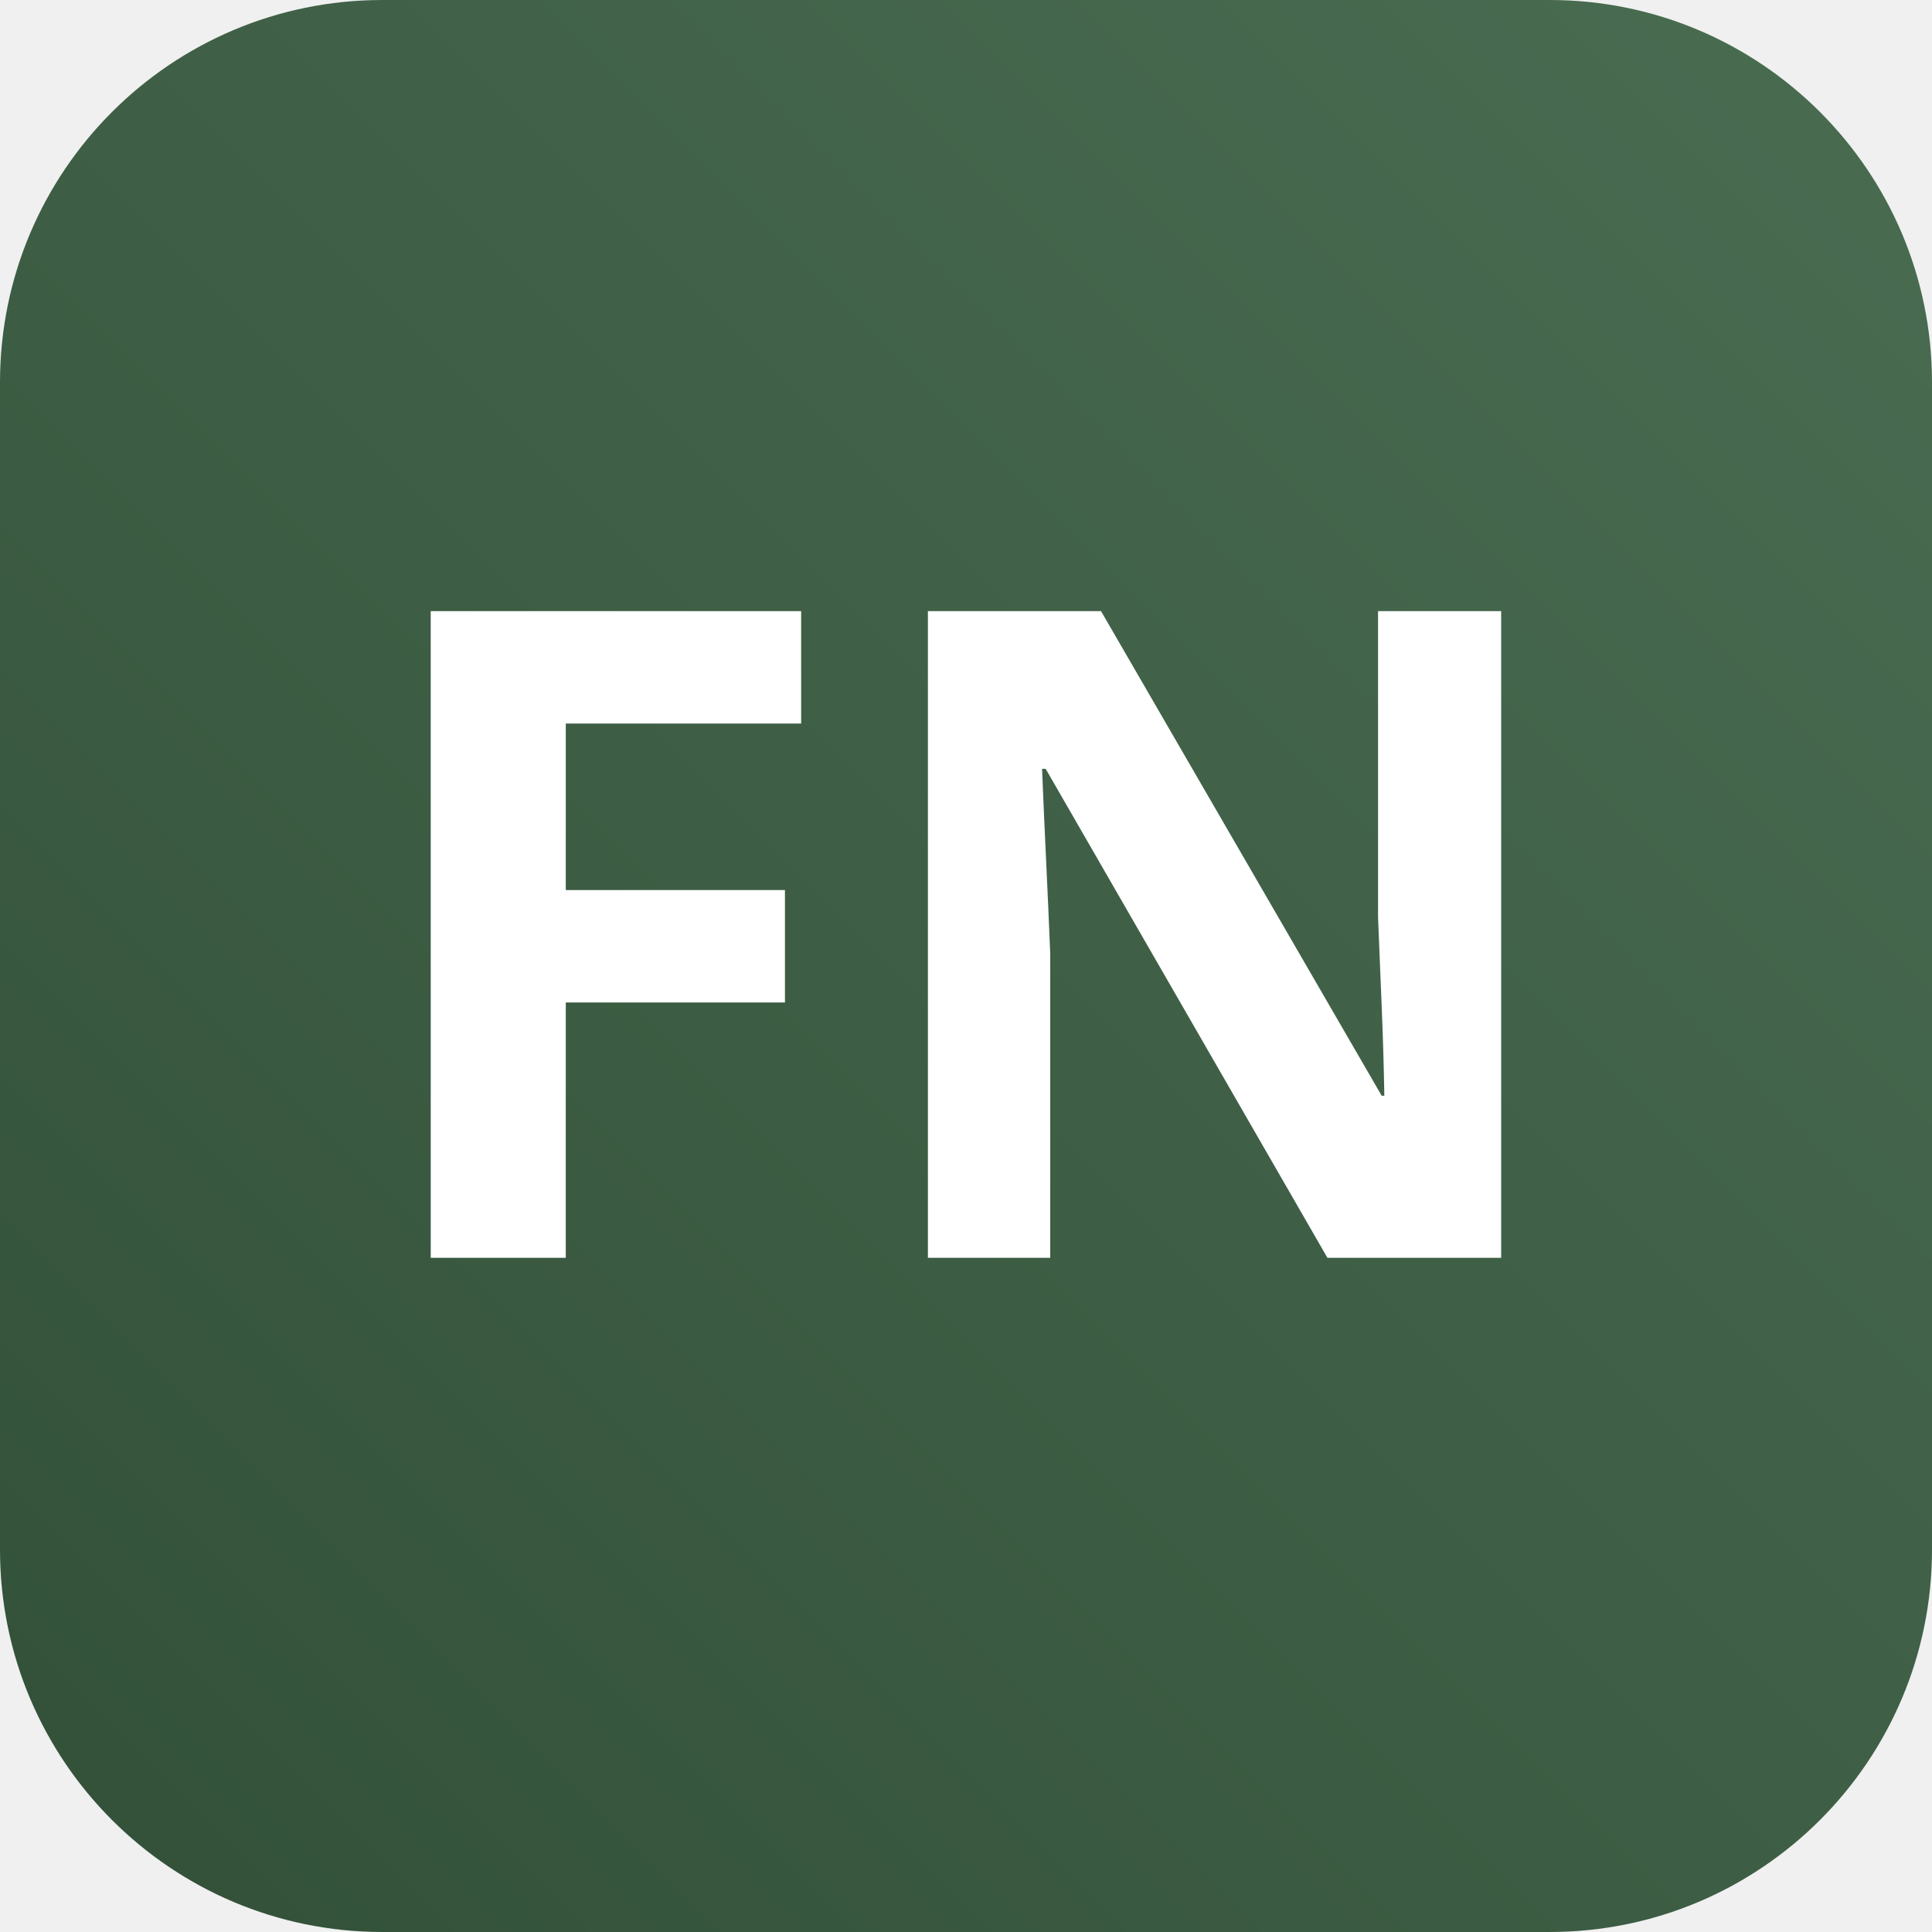
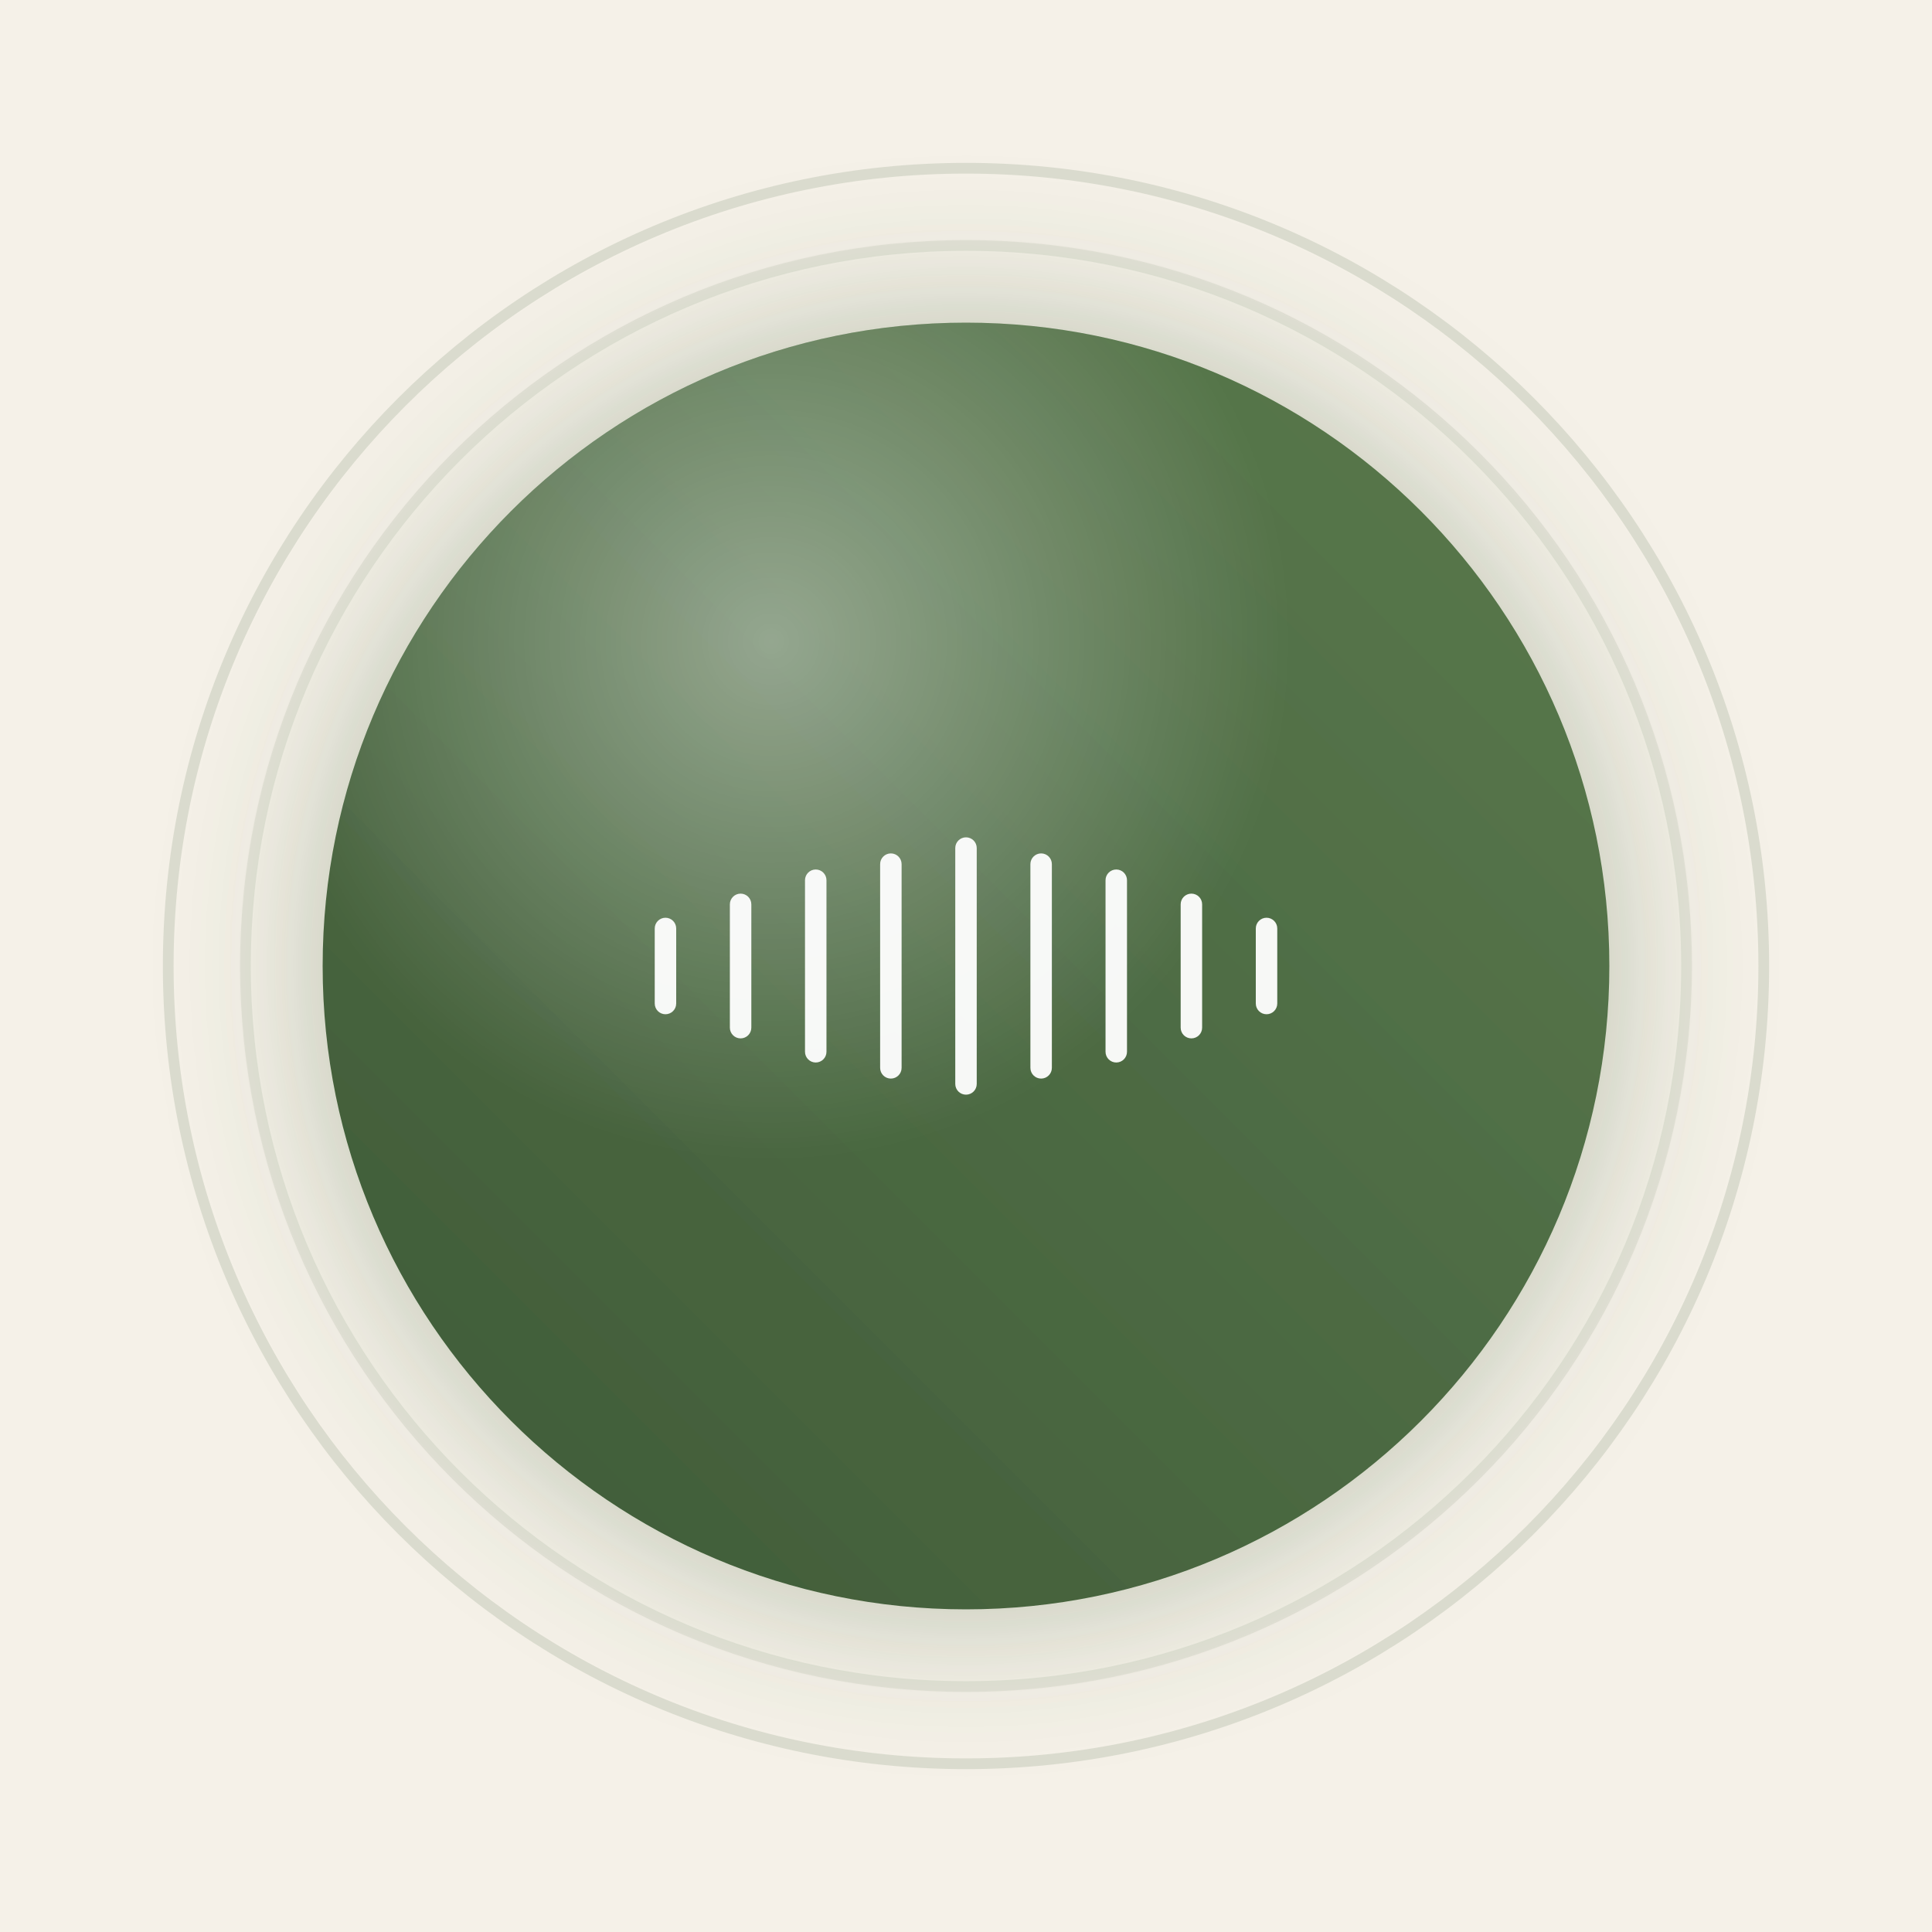
- <svg xmlns="http://www.w3.org/2000/svg" viewBox="0 0 192 192">
+ <svg xmlns="http://www.w3.org/2000/svg" viewBox="0 0 180 180" width="180" height="180">
  <defs>
-     <linearGradient id="pwaGrad" x1="0%" y1="100%" x2="100%" y2="0%">
-       <stop offset="0%" stop-color="#325038" />
-       <stop offset="100%" stop-color="#4a6d52" />
+     <linearGradient id="orbGradient" x1="0%" y1="100%" x2="100%" y2="0%">
+       <stop offset="0%" stop-color="#3d5a35" />
+       <stop offset="40%" stop-color="#4a6741" />
+       <stop offset="100%" stop-color="#5a7a4d" />
    </linearGradient>
+     <radialGradient id="orbHighlight" cx="35%" cy="25%" r="40%">
+       <stop offset="0%" stop-color="rgba(255,255,255,0.4)" />
+       <stop offset="100%" stop-color="rgba(255,255,255,0)" />
+     </radialGradient>
+     <filter id="orbGlow" x="-50%" y="-50%" width="200%" height="200%">
+       <feGaussianBlur stdDeviation="7.2" result="blur" />
+       <feFlood flood-color="#4a6741" flood-opacity="0.35" />
+       <feComposite in2="blur" operator="in" />
+       <feMerge>
+         <feMergeNode />
+         <feMergeNode in="SourceGraphic" />
+       </feMerge>
+     </filter>
  </defs>
-   <rect width="192" height="192" rx="38" fill="url(#pwaGrad)" />
-   <text x="96" y="125" font-family="'Plus Jakarta Sans', system-ui, sans-serif" font-size="90" font-weight="800" fill="white" text-anchor="middle">FN</text>
+   <rect width="180" height="180" rx="0" fill="#F5F1E8" />
+   <circle cx="90" cy="90" r="74.326" fill="none" stroke="#4a6741" stroke-width="1" opacity="0.15" />
+   <circle cx="90" cy="90" r="67.133" fill="none" stroke="#4a6741" stroke-width="1" opacity="0.1" />
+   <circle cx="90" cy="90" r="59.94" fill="url(#orbGradient)" filter="url(#orbGlow)" />
+   <circle cx="90" cy="90" r="59.94" fill="url(#orbHighlight)" />
+   <g>
+     <rect x="61" y="85.504" width="2" height="8.991" rx="1" fill="rgba(255,255,255,0.95)" />
+     <rect x="68" y="83.257" width="2" height="13.487" rx="1" fill="rgba(255,255,255,0.95)" />
+     <rect x="75" y="81.009" width="2" height="17.982" rx="1" fill="rgba(255,255,255,0.95)" />
+     <rect x="82" y="79.51" width="2" height="20.979" rx="1" fill="rgba(255,255,255,0.95)" />
+     <rect x="89" y="78.012" width="2" height="23.976" rx="1" fill="rgba(255,255,255,0.95)" />
+     <rect x="96" y="79.51" width="2" height="20.979" rx="1" fill="rgba(255,255,255,0.95)" />
+     <rect x="103" y="81.009" width="2" height="17.982" rx="1" fill="rgba(255,255,255,0.95)" />
+     <rect x="110" y="83.257" width="2" height="13.487" rx="1" fill="rgba(255,255,255,0.95)" />
+     <rect x="117" y="85.504" width="2" height="8.991" rx="1" fill="rgba(255,255,255,0.95)" />
+   </g>
</svg>
